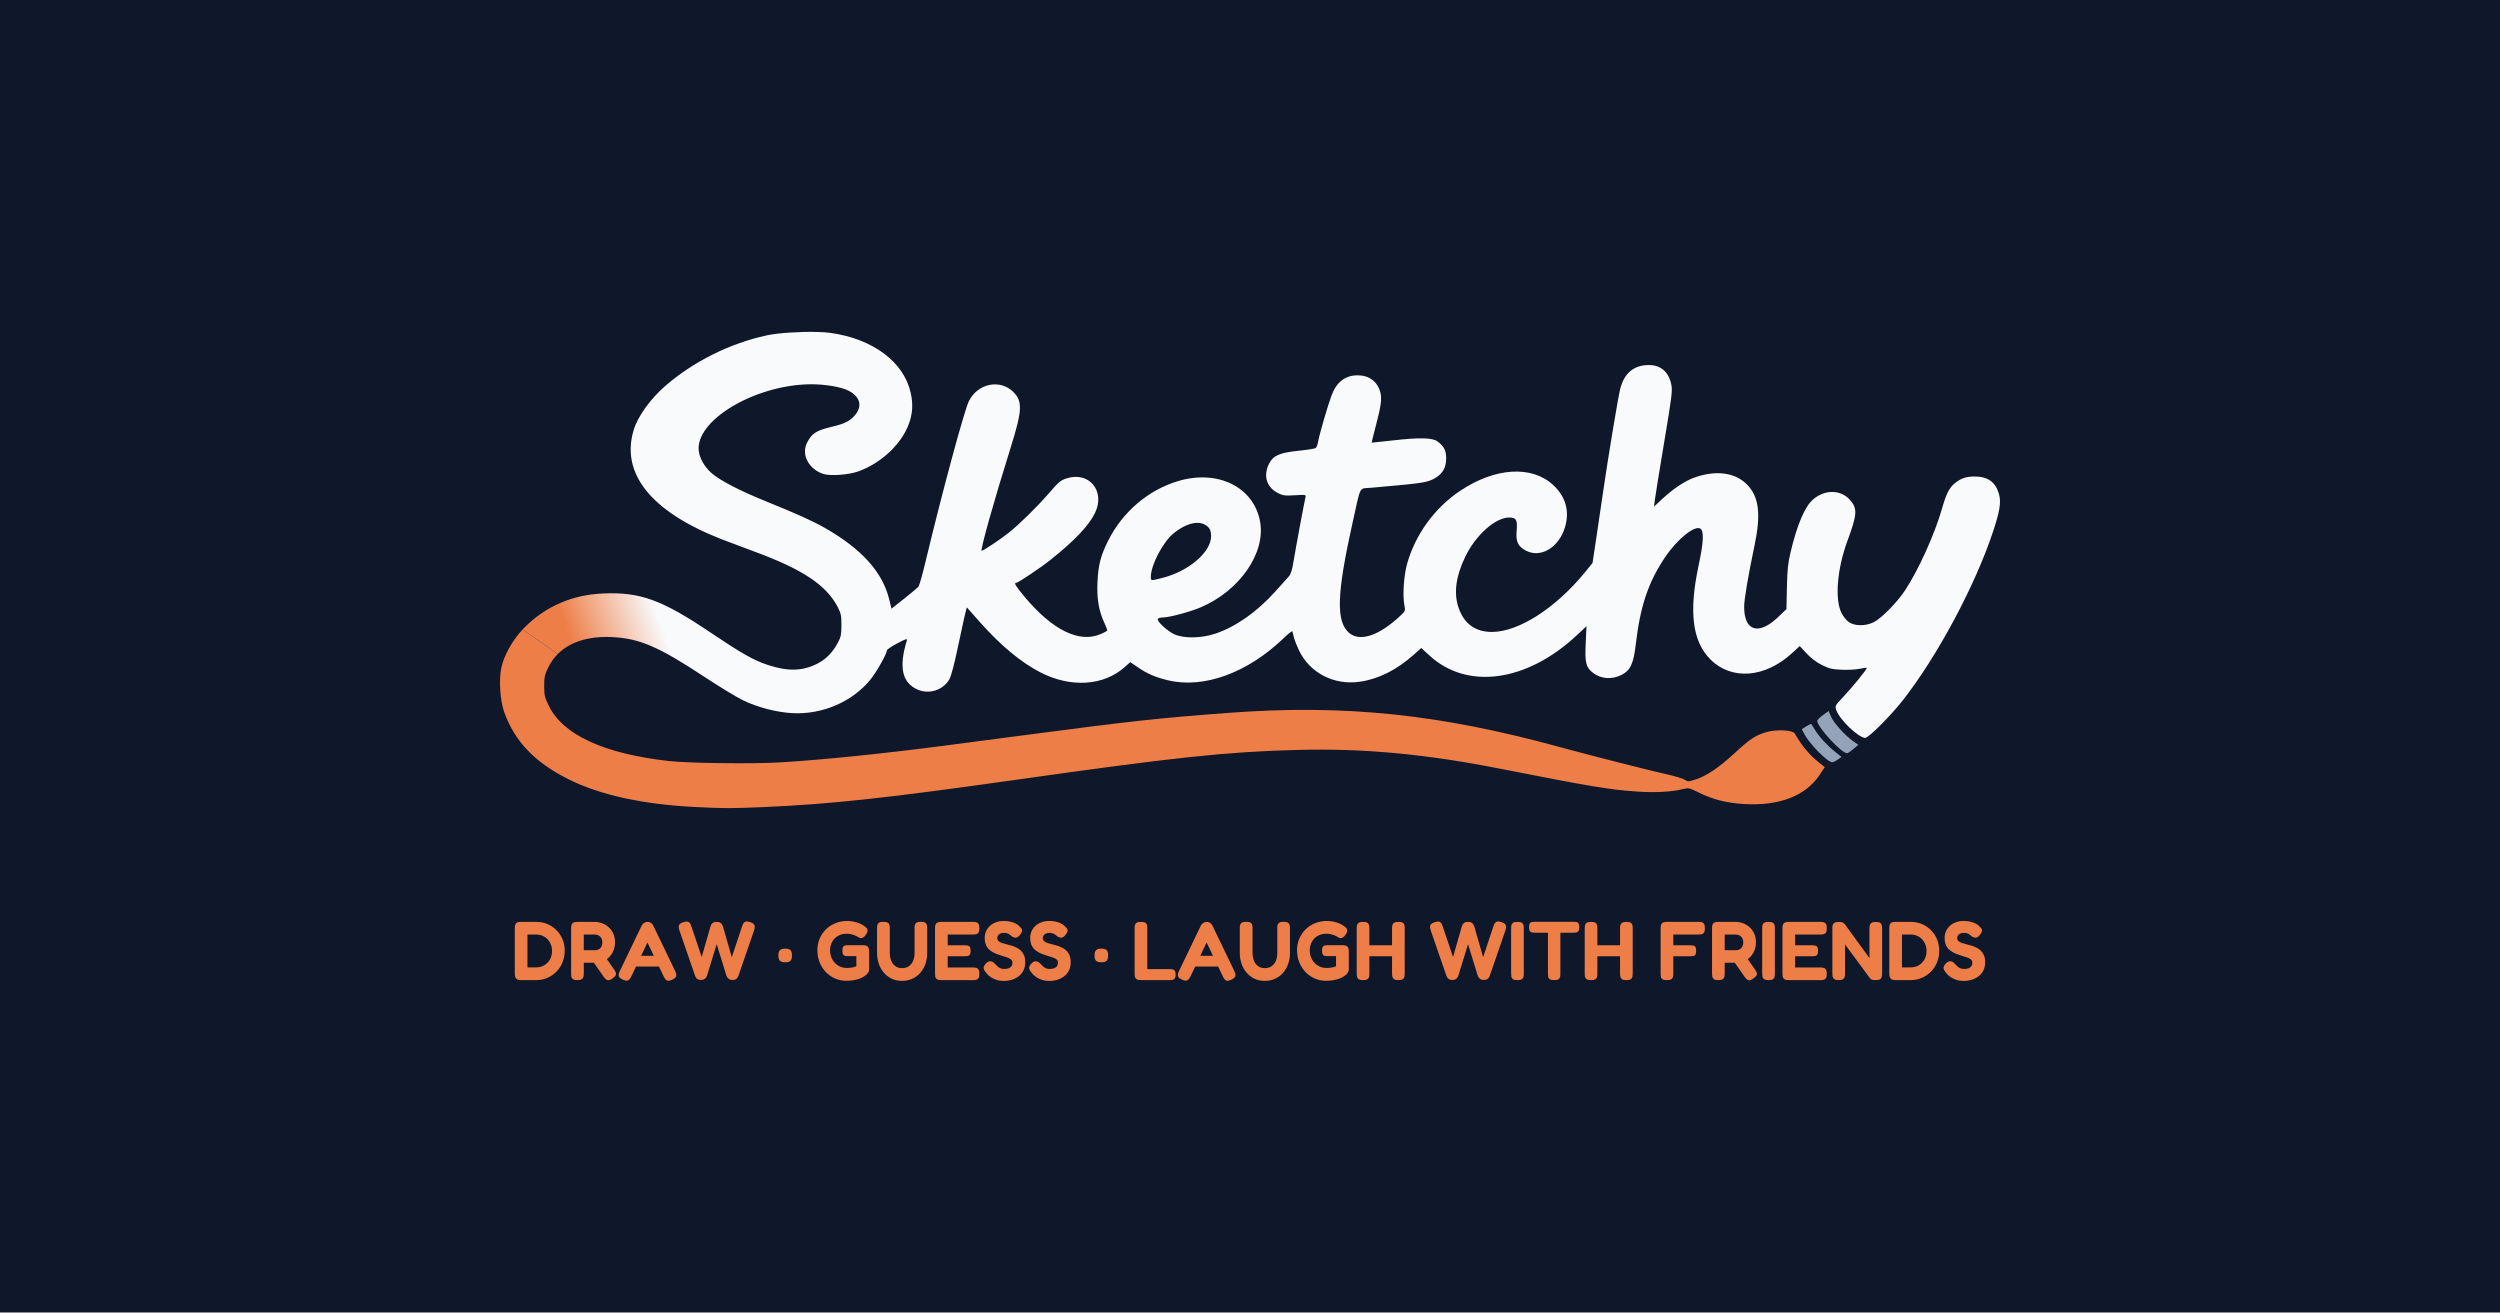
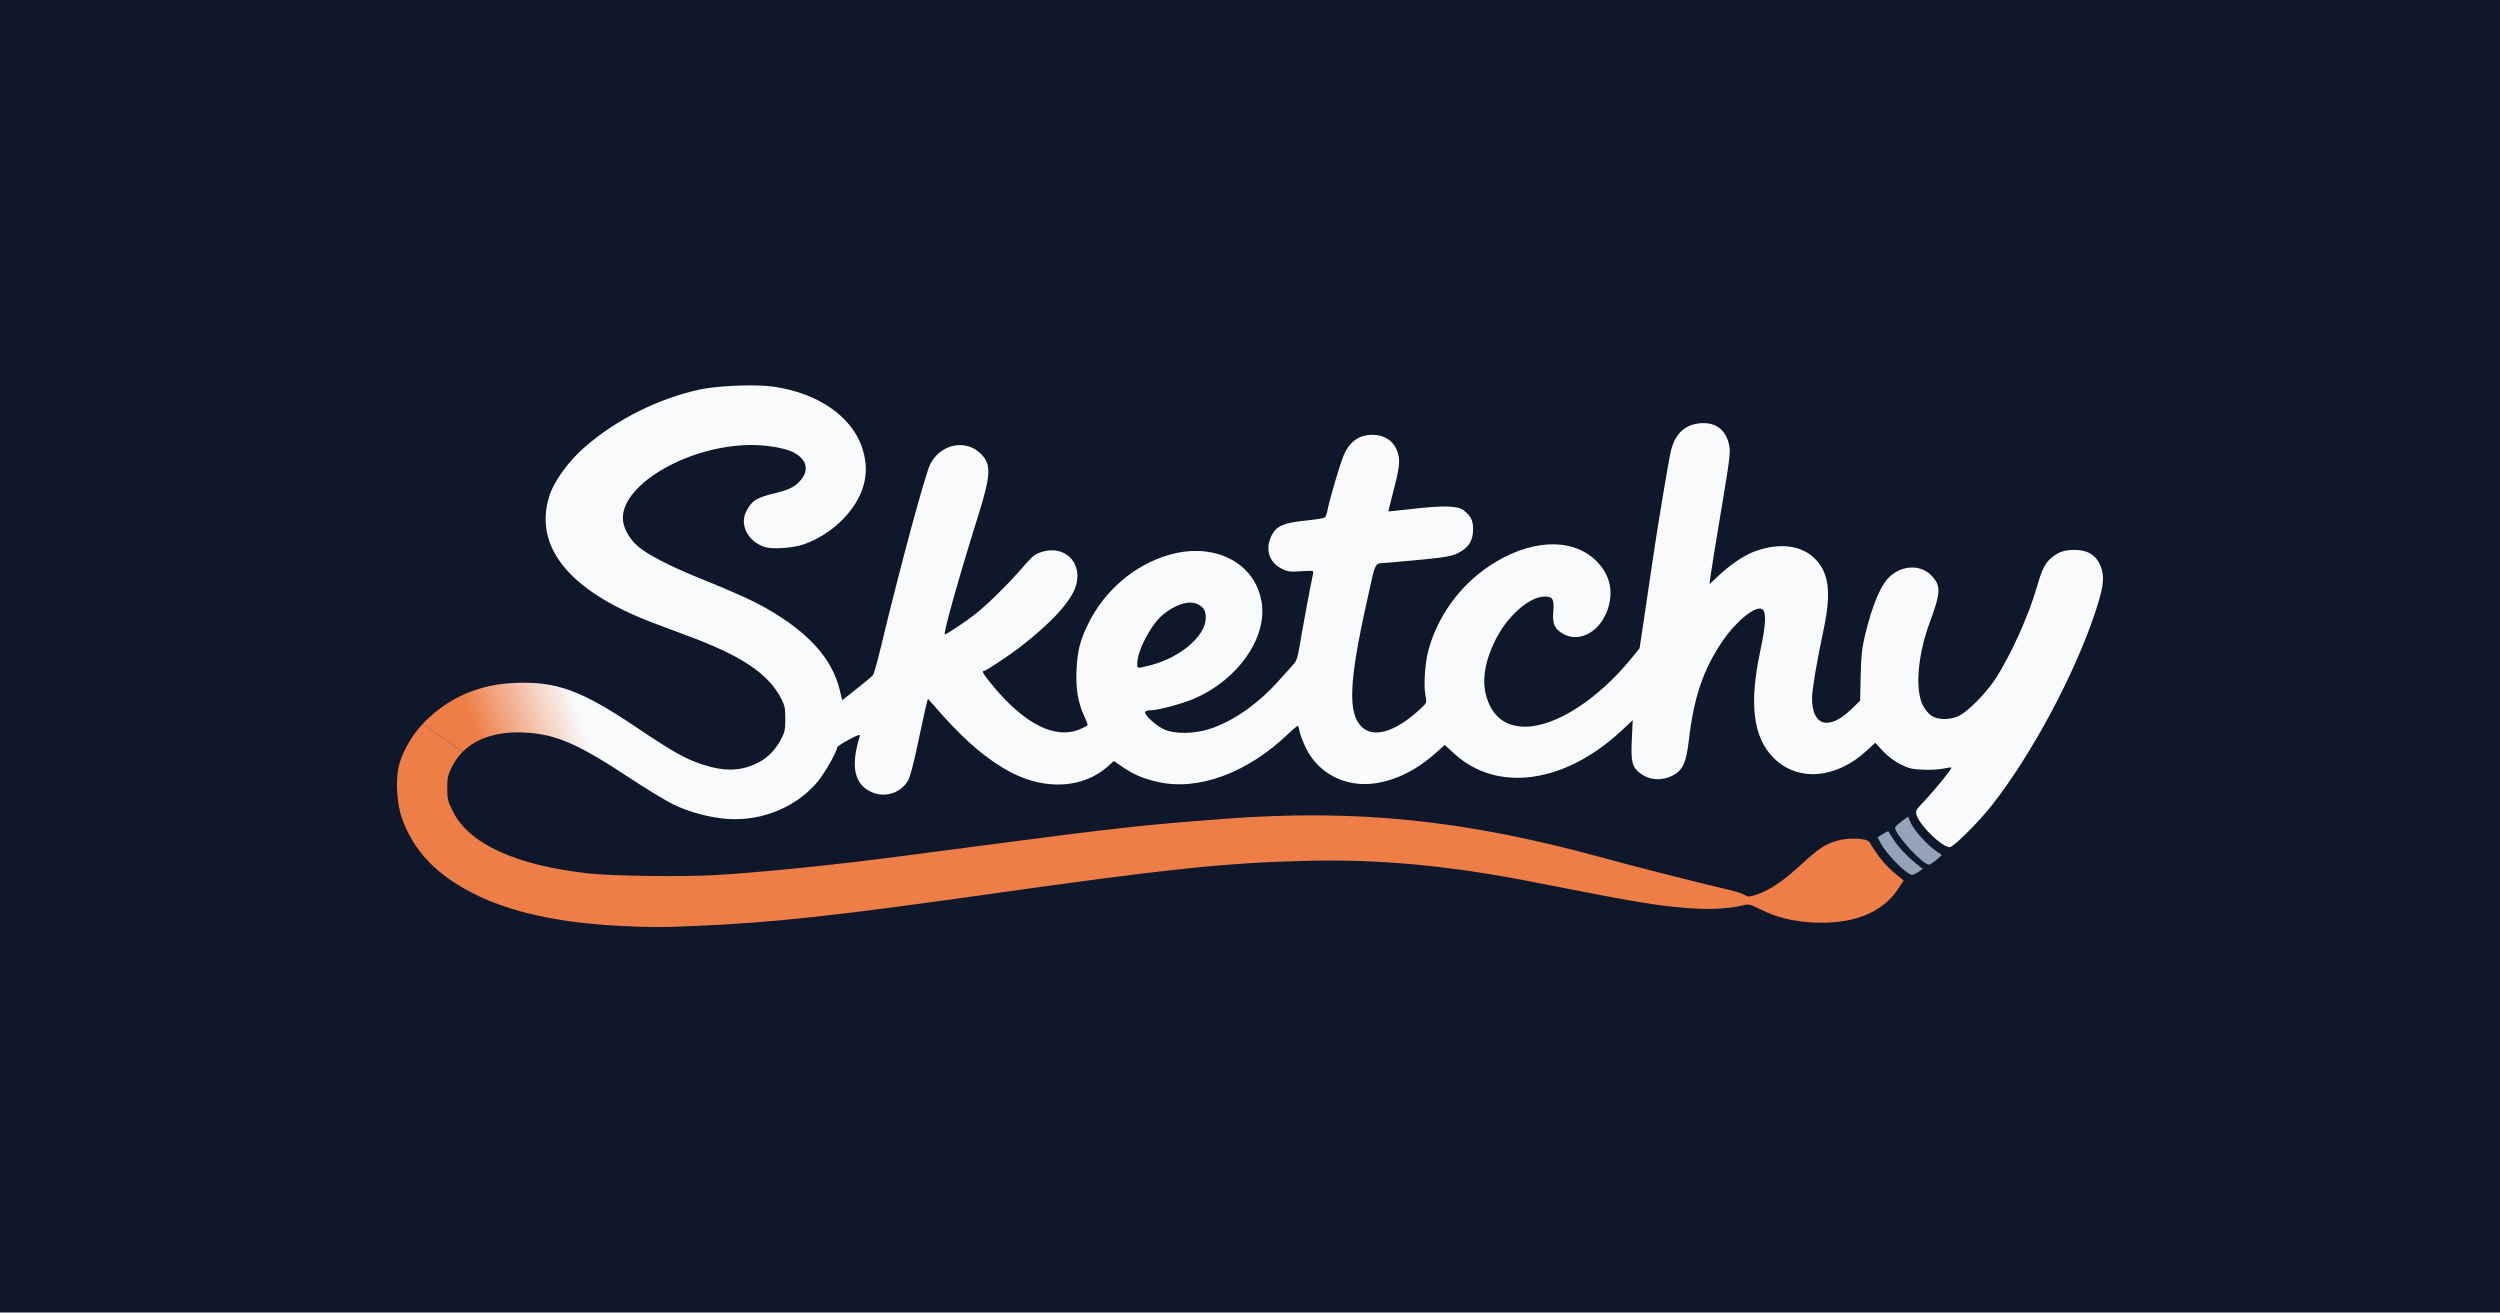
<svg xmlns="http://www.w3.org/2000/svg" width="1200" height="630" viewBox="0 0 1200 630">
  <rect width="1200" height="630" fill="#0f172a" />
-   <g transform="translate(240.0 159.1)">
-     <svg width="720" height="229" viewBox="138.02 177.12 1170.69 371.69">
+   <g transform="translate(190.0 185.0)">
+     <svg width="820" height="260" viewBox="138.02 177.12 1170.69 371.69">
      <defs>
        <linearGradient id="og" gradientUnits="userSpaceOnUse" x1="262.34" y1="400.93" x2="195.87" y2="424.97">
          <stop offset="0" stop-color="#f8fafc" />
          <stop offset="1" stop-color="#ee7e48" />
        </linearGradient>
      </defs>
      <path d="M 155.644 409.38 C 147.579 417.979 141.001 429.861 138.98 439.6 C 137.05 448.92 138.15 465.1 141.32 473.91 C 149.59 496.87 165.14 513.109 191.5 526.289 C 216 538.549 249.35 545.87 290 547.92 C 313.12 549.08 318.35 549.09 344 547.98 C 395.84 545.75 439.59 541.01 542 526.52 C 666.08 508.96 705.57 504.789 761 503.369 C 812.01 502.069 860.04 506.539 918.5 518.039 C 990.22 532.149 1003.23 534.31 1025.74 535.91 C 1039.29 536.87 1052.71 536.14 1061.16 533.99 C 1065.66 532.85 1066.09 532.94 1074.16 536.91 C 1084.79 542.14 1095.449 544.809 1108.869 545.619 C 1136.229 547.269 1156.93 539.34 1167.83 523.02 L 1171.961 516.83 L 1167.23 513.039 C 1159.771 507.059 1154.321 500.51 1148.461 490.5 C 1146.891 487.82 1134.17 487.23 1126.43 489.48 C 1117.88 491.96 1113.539 494.84 1101.359 506.1 C 1089.269 517.28 1079.35 523.93 1070.82 526.57 C 1065.47 528.22 1064.991 528.219 1062.551 526.619 C 1061.121 525.689 1054.9 523.809 1048.73 522.439 C 1036.22 519.679 986.58 507.05 966.5 501.52 C 871.35 475.33 796.999 467.639 705.609 474.529 C 650.439 478.689 632.41 480.68 542.5 492.49 C 523.25 495.02 497.38 498.409 485 500.039 C 438.07 506.189 390.8 511.02 357.24 513.08 C 335.52 514.42 285.36 513.8 269.5 512.01 C 219.26 506.33 187.379 491.7 176.279 469.25 C 172.879 462.38 172.53 460.891 172.51 453.561 C 172.5 446.431 172.89 444.669 175.75 438.859 C 177.665 434.967 180.125 431.527 183.087 428.561" fill="#ee7e48" />
      <path d="M 385.072 177.168 C 372.159 176.865 355.123 177.917 346.131 179.859 C 317.411 186.079 289.05 200.22 267 219.32 C 255.54 229.25 245.58 243.08 242.41 253.48 C 232.02 287.56 255.72 317.239 310.5 338.779 C 314.9 340.509 326.6 344.911 336.5 348.561 C 374.45 362.551 392.801 374.8 401.721 392.1 C 404.121 396.77 404.5 398.65 404.49 406 C 404.47 413.25 404.08 415.24 401.82 419.5 C 397.84 427.02 392.8 432.301 386.33 435.721 C 374.5 441.971 362.79 442.341 346.75 436.971 C 335.72 433.271 326.67 428.14 302.09 411.6 C 264.33 386.21 247.579 380.11 218.779 381.27 C 194.339 382.26 173.57 391.261 156.85 408.131 C 156.444 408.539 156.043 408.956 155.645 409.381 L 183.088 428.561 C 192.485 419.149 206.927 414.502 225 415.301 C 246.6 416.251 261.64 422.66 297 446 C 308.83 453.81 322.58 462.179 327.57 464.609 C 338.9 470.119 353.63 473.98 366 474.67 C 389.3 475.98 412.68 466.03 426.92 448.75 C 431.65 443.02 439.97 428.331 440.02 425.631 C 440.03 425.011 443.67 422.571 448.1 420.211 C 454.4 416.851 456.039 416.311 455.609 417.711 C 449.209 438.541 451.7 450.659 463.5 456.109 C 472.74 460.379 483.92 456.83 488.84 448.08 C 490.03 445.95 492.66 436.14 494.9 425.41 C 499.54 403.25 502.151 391.789 502.461 392.199 C 502.581 392.369 506.86 397.23 511.98 403 C 528.77 421.96 544.869 435.33 560.369 443.16 C 583.719 454.97 608.99 453.32 625.34 438.93 L 629.939 434.881 L 635.961 438.971 C 643.571 444.141 649.41 446.64 659.5 449.07 C 687.31 455.74 721.561 443.22 749.721 416.09 C 753.141 412.79 756.13 410.411 756.35 410.801 C 756.58 411.181 757.09 413.08 757.48 415 C 757.87 416.92 759.711 421.699 761.561 425.609 C 769.941 443.259 788.78 453.039 808.92 450.189 C 823.63 448.109 837.85 440.99 851.25 428.99 L 857.01 423.83 L 863.529 429.801 C 892.939 456.761 939.351 450.37 978.301 414 L 985.99 406.811 L 985.369 420.15 C 984.639 435.47 985.53 439.021 991.17 443.311 C 997.43 448.091 1006 448.65 1013.5 444.76 C 1020.35 441.21 1022.7 436.031 1024.51 420.551 C 1027.96 391.051 1034.23 372.49 1047.311 353 C 1056.69 339.03 1070.41 327.89 1074.84 330.66 C 1077.8 332.52 1077.391 341.13 1073.471 359.52 C 1065.741 395.75 1068.639 418.69 1082.699 432.75 C 1099.159 449.21 1125.31 447.22 1146.33 427.92 L 1152.41 422.33 L 1157.65 427.99 C 1160.97 431.57 1165.319 434.88 1169.529 437.02 C 1175.219 439.9 1177.449 440.451 1184.939 440.811 C 1189.759 441.041 1196.08 440.72 1199 440.09 C 1201.91 439.47 1204.469 439.139 1204.689 439.359 C 1205.28 439.949 1193.98 453.92 1186.43 461.93 C 1179.93 468.81 1179.84 468.99 1180.939 472.32 C 1183.36 479.64 1198.309 493.98 1203.539 493.99 C 1206.089 494 1223.37 476.76 1232.6 465 C 1259.86 430.27 1289.42 375.009 1303.41 332.609 C 1308.47 317.279 1309.6 310.439 1308.09 304.439 C 1305.62 294.619 1299.51 290 1289.01 290 C 1282.15 290 1277.991 291.441 1273.211 295.471 C 1268.961 299.061 1266.759 303.47 1263.439 315.08 C 1257.749 335.01 1245.02 363.14 1234.51 379 C 1228.2 388.53 1215.85 401 1209.93 403.82 C 1203.66 406.82 1195.48 406.78 1190.9 403.75 C 1188.99 402.48 1186.4 399.31 1185 396.5 C 1179.63 385.77 1181.601 361.991 1189.641 340.221 C 1197.341 319.411 1197.601 314.879 1191.48 308.109 C 1184.321 300.179 1171.989 300.039 1162.949 307.779 C 1156.439 313.349 1150.449 327.309 1145.289 348.949 C 1143.249 357.499 1142.7 362.72 1142.4 376.5 L 1142.029 393.5 L 1135.641 399.619 C 1120.381 414.249 1108.939 410.76 1109.029 391.5 C 1109.059 385.81 1112.33 366.51 1117 344.5 C 1122.36 319.27 1120.689 305.689 1111.039 296.039 C 1101.629 286.629 1086.28 284.809 1069.439 291.109 C 1062.399 293.739 1053.25 299.899 1045.16 307.449 L 1038.689 313.5 L 1039.369 308 C 1039.739 304.98 1043.03 284.73 1046.66 263 C 1052.68 227.06 1053.17 223.021 1052.16 218.131 C 1050.15 208.371 1043.94 203 1034.68 203 C 1022.86 203 1015.269 209.42 1012.199 222 C 1010.569 228.67 1002.47 277.48 999.09 301 C 997.47 312.27 994.91 329.6 993.41 339.5 L 990.689 357.5 L 984.891 364.619 C 962.111 392.569 933.12 411.231 912.35 411.311 C 899.23 411.361 890.35 404.91 886.08 392.24 C 882.24 380.85 884.039 367.67 891.539 352.26 C 899.649 335.59 914.97 322 925.66 322 C 931.23 322 932.199 323.801 931.449 332.711 C 930.749 340.901 932.64 344.761 938.92 347.961 C 950.39 353.811 964.4 345.37 969.15 329.74 C 972.99 317.08 969.849 305.78 959.939 296.6 C 943.269 281.17 914.629 282.949 887.449 301.119 C 867.509 314.459 852.5 335.06 846.01 358 C 843.5 366.87 842.39 382.389 843.74 389.689 C 844.7 394.839 844.68 394.911 841.1 398.301 C 824.32 414.241 809.06 419.379 800.6 411.949 C 790.34 402.939 791.06 381.549 803.51 325.619 C 810.06 296.179 808.26 299.621 817.57 298.811 C 855.81 295.461 860.501 294.83 865.801 292.32 C 873.141 288.84 876.471 283.72 876.471 275.9 C 876.471 269.64 874.829 266.46 869.619 262.57 C 865.769 259.69 855.54 259.47 835 261.82 C 825.92 262.86 818.42 263.65 818.32 263.59 C 818.22 263.52 819.629 257.82 821.449 250.9 C 825.679 234.88 826.431 229.31 825.051 224.18 C 822.801 215.84 816.239 210.98 807.279 211.02 C 797.629 211.07 790.92 216.26 787 226.73 C 784.11 234.45 777.421 257.459 776.551 262.689 C 776.161 264.999 775.32 267.28 774.67 267.77 C 774.03 268.26 768.1 269.211 761.5 269.881 C 746.47 271.411 741.51 273.56 738.25 279.99 C 733.54 289.27 736.2 298.26 745.01 302.83 C 749.02 304.91 750.44 305.111 758.34 304.641 C 767.06 304.131 767.181 304.151 766.641 306.311 C 765.641 310.351 758.99 346.109 757.42 355.859 C 756.29 362.939 755.281 366.16 753.641 368 C 752.401 369.38 747.589 374.73 742.949 379.91 C 728.859 395.6 712.37 407.2 696.5 412.58 C 685.54 416.29 671.95 416.54 664.4 413.16 C 658.79 410.65 650.379 402.82 651.439 401.09 C 651.809 400.49 653.61 400 655.43 400 C 660.32 400 676.55 395.66 684.82 392.15 C 715.11 379.25 735.501 350.051 731.301 325.561 C 726.661 298.461 698.6 284.35 667.5 293.49 C 644.01 300.39 623.659 317.77 612.449 340.5 C 606.699 352.15 604.96 359.02 604.32 372.5 C 603.73 385.02 605.321 394.649 609.461 403.699 C 610.861 406.749 612 409.58 612 410 C 612 410.41 609.65 411.77 606.77 413 C 590.07 420.19 569.06 409.84 547.33 383.73 C 540.32 375.3 538.931 373 540.891 373 C 542.331 373 559.91 361.23 567.5 355.18 C 586.39 340.13 597.49 328.46 602.33 318.58 C 610.67 301.54 597.989 285.85 580.369 291.41 C 575.619 292.91 574.1 294.171 566.65 302.801 C 557.42 313.491 543.51 327.179 535 333.939 C 528.75 338.909 515.139 348 513.949 348 C 512.589 348 523.721 308.34 536.551 267.5 C 545.711 238.31 546.03 231.219 538.51 223.869 C 528.2 213.789 511.009 217.35 504.039 231 C 500.489 237.94 483.14 302.14 470 357 C 467.69 366.62 465.28 375.14 464.65 375.93 C 464.02 376.72 459.009 380.91 453.529 385.26 L 443.561 393.15 L 441.77 385.83 C 436.57 364.59 420.32 346.55 391.66 330.18 C 381.95 324.64 369.86 319.18 345.5 309.33 C 325.25 301.15 309.71 293.09 303.23 287.42 C 297.03 282 293 274.361 293.01 268.051 C 293.06 244.211 339.259 218.02 381.289 218 C 392.049 218 404.429 220.15 409.949 222.98 C 418.719 227.48 420.94 234.46 415.75 241.26 C 411.87 246.35 407.539 248.67 397.439 251.07 C 384.759 254.08 381.389 256.229 377.619 263.699 C 372.969 272.899 378.99 284.34 390.41 288.01 C 395.81 289.74 409.95 288.721 417.49 286.061 C 435.24 279.781 451.12 265 457.01 249.25 C 460.05 241.11 460.54 233.53 458.58 224.74 C 453.22 200.63 429.26 182.659 396.16 177.939 C 393.223 177.519 389.377 177.269 385.072 177.168 z M 682.863 326.168 C 684.676 326.237 686.338 326.643 687.801 327.4 C 691.671 329.4 693 331.759 693 336.619 C 693 348.949 675.66 363.84 655.23 369.07 C 645.69 371.51 646 371.539 646 368.109 C 646 359.059 655.551 340.909 663.801 334.279 C 670.633 328.789 677.426 325.961 682.863 326.168 z" fill="url(#og)" />
      <path d="m 1194.32,502.65 3.83,-3.27 -4.01,-2.78 c -6.19,-4.29 -15.01,-14.05 -17.23,-19.07 l -2,-4.52 -4.42,3.24 c -2.43,1.79 -4.43,3.74 -4.45,4.34 -0.17,4.68 19.01,25.52 23.34,25.37 0.62,-0.02 2.84,-1.51 4.94,-3.31 z" fill="#94a3b8" />
      <path d="m 1182.1,510.93 2.9,-2.07 -4.75,-3.81 c -6.54,-5.25 -12.5,-11.7 -15.77,-17.05 -1.51,-2.48 -2.89,-4.66 -3.06,-4.86 -0.17,-0.2 -1.91,0.62 -3.85,1.82 l -3.54,2.18 1.96,3.85 c 3.86,7.56 18.13,22.01 21.75,22.01 0.8,0 2.76,-0.93 4.36,-2.07 z" fill="#94a3b8" />
    </svg>
  </g>
-   <g transform="translate(245.5 470.1)">
-     <path d="M11.76 0.36L4.64 0.36Q3.24 0.36 2.62 -0.08Q2 -0.52 1.8 -1.22Q1.6 -1.92 1.6 -2.72L1.6 -2.72L1.6 -24.6Q1.6 -25.36 1.76 -26.06Q1.92 -26.76 2.56 -27.2Q3.2 -27.64 4.68 -27.6L4.68 -27.6L11.88 -27.6Q14.76 -27.6 17.24 -26.56Q19.72 -25.52 21.6 -23.64Q23.48 -21.76 24.52 -19.24Q25.56 -16.72 25.56 -13.76L25.56 -13.76Q25.56 -10.76 24.52 -8.18Q23.48 -5.6 21.6 -3.7Q19.72 -1.8 17.22 -0.72Q14.72 0.36 11.76 0.36L11.76 0.36M7.68 -21.52L7.68 -5.76L11.88 -5.76Q14.04 -5.76 15.76 -6.78Q17.48 -7.8 18.48 -9.56Q19.48 -11.32 19.48 -13.6L19.48 -13.6Q19.48 -15.88 18.48 -17.68Q17.48 -19.48 15.76 -20.5Q14.04 -21.52 11.84 -21.52L11.84 -21.52L7.68 -21.52M31.64 0.36L31.64 0.36Q30.2 0.36 29.56 -0.08Q28.92 -0.52 28.78 -1.24Q28.64 -1.96 28.64 -2.72L28.64 -2.72L28.64 -24.6Q28.64 -25.36 28.78 -26.04Q28.92 -26.72 29.56 -27.16Q30.2 -27.6 31.68 -27.6L31.68 -27.6L40 -27.6Q41.64 -27.6 43.36 -27Q45.08 -26.4 46.52 -25.16Q47.96 -23.92 48.84 -22.08Q49.72 -20.24 49.72 -17.72L49.72 -17.72Q49.72 -16.04 49.22 -14.48Q48.72 -12.92 47.72 -11.6L47.72 -11.6Q46.92 -10.52 45.8 -9.72L45.8 -9.72L49.28 -4.72Q49.96 -3.76 50.14 -3.08Q50.32 -2.4 49.94 -1.8Q49.56 -1.2 48.52 -0.44L48.52 -0.44Q47.04 0.64 46.16 0.4Q45.28 0.16 44.32 -1.16L44.32 -1.16L39.56 -8L34.72 -8L34.72 -2.68Q34.72 -1.92 34.56 -1.22Q34.4 -0.52 33.76 -0.08Q33.12 0.36 31.64 0.36M34.72 -21.52L34.72 -14L40.28 -14Q40.84 -14 41.44 -14.22Q42.04 -14.44 42.52 -14.88Q43 -15.32 43.32 -16.04Q43.64 -16.76 43.64 -17.76L43.64 -17.76Q43.64 -18.92 43.18 -19.76Q42.72 -20.6 41.88 -21.06Q41.04 -21.52 39.92 -21.52L39.92 -21.52L34.72 -21.52M68.08 -25.8L78.64 -3.88Q79.12 -2.88 79.16 -2.18Q79.2 -1.48 78.74 -0.94Q78.28 -0.4 77.24 0.12L77.24 0.12Q75.64 0.88 74.76 0.58Q73.88 0.28 73.12 -1.32L73.12 -1.32L70.8 -6.16L59.8 -6.16L57.48 -1.32Q56.68 0.24 55.82 0.54Q54.96 0.84 53.36 0.08L53.36 0.08Q52.32 -0.4 51.86 -0.94Q51.4 -1.48 51.44 -2.22Q51.48 -2.96 52 -3.96L52 -3.96L62.52 -25.84Q62.92 -26.64 63.7 -27.12Q64.48 -27.6 65.32 -27.6L65.32 -27.6Q65.92 -27.6 66.44 -27.38Q66.96 -27.16 67.38 -26.76Q67.8 -26.36 68.08 -25.8L68.08 -25.8M62.24 -11.32L68.32 -11.32L65.28 -17.72L62.24 -11.32M90.96 0.28L90.96 0.28Q89.92 0.28 89.32 -0.12Q88.72 -0.52 88.46 -1.04Q88.2 -1.56 88.12 -1.76L88.12 -1.76L80.6 -23.56Q80.08 -25.24 80.44 -26.06Q80.8 -26.88 82.52 -27.44L82.52 -27.44Q83.64 -27.8 84.34 -27.76Q85.04 -27.72 85.5 -27.2Q85.96 -26.68 86.32 -25.56L86.32 -25.56L91.32 -10.72L95.52 -25.36Q95.64 -25.76 95.9 -26.28Q96.16 -26.8 96.76 -27.2Q97.36 -27.6 98.44 -27.6L98.44 -27.6Q99.68 -27.6 100.3 -27.16Q100.92 -26.72 101.16 -26.2Q101.4 -25.68 101.52 -25.4L101.52 -25.4L105.76 -10.64L110.72 -25.52Q111.08 -26.64 111.54 -27.18Q112 -27.72 112.74 -27.8Q113.48 -27.88 114.6 -27.48L114.6 -27.48Q115.8 -27.04 116.28 -26.56Q116.76 -26.08 116.78 -25.38Q116.8 -24.68 116.48 -23.56L116.48 -23.56L108.96 -1.76Q108.88 -1.52 108.62 -1.02Q108.36 -0.52 107.78 -0.12Q107.2 0.28 106.08 0.28L106.08 0.28Q105 0.28 104.36 -0.2Q103.72 -0.68 103.46 -1.22Q103.2 -1.76 103.12 -1.96L103.12 -1.96L98.52 -16.88L93.92 -1.96Q93.88 -1.76 93.6 -1.2Q93.32 -0.64 92.7 -0.18Q92.08 0.28 90.96 0.28M131.4 -8.2L131.4 -8.2Q129.56 -8.2 128.84 -8.94Q128.12 -9.68 128.12 -11.44L128.12 -11.44Q128.12 -13.2 128.82 -13.98Q129.52 -14.76 131.4 -14.76L131.4 -14.76Q133.24 -14.76 133.94 -14.02Q134.64 -13.28 134.64 -11.48L134.64 -11.48Q134.64 -9.72 133.96 -8.96Q133.28 -8.2 131.4 -8.2M160.76 0.68L160.76 0.68Q157.8 0.68 155.28 -0.44Q152.76 -1.56 150.86 -3.56Q148.96 -5.56 147.9 -8.24Q146.84 -10.92 146.84 -14.04L146.84 -14.04Q146.84 -17 147.92 -19.54Q149 -22.08 150.92 -23.98Q152.84 -25.88 155.44 -26.94Q158.04 -28 161.08 -28.04L161.08 -28.04Q162.32 -28.04 163.74 -27.8Q165.16 -27.56 166.52 -27.08Q167.88 -26.6 168.88 -25.92L168.88 -25.92Q169.68 -25.4 170.3 -24.82Q170.92 -24.24 170.92 -23.44L170.92 -23.44Q170.96 -23.04 170.76 -22.54Q170.56 -22.04 170.2 -21.52L170.2 -21.52Q169.56 -20.6 168.94 -20.2Q168.32 -19.8 167.72 -19.8L167.72 -19.8Q167.4 -19.8 166.96 -20Q166.52 -20.2 165.76 -20.68L165.76 -20.68Q165.4 -20.92 164.64 -21.2Q163.88 -21.48 162.9 -21.7Q161.92 -21.92 160.88 -21.92L160.88 -21.92Q158.6 -21.92 156.8 -20.9Q155 -19.88 153.98 -18.08Q152.96 -16.28 152.92 -13.92L152.92 -13.92Q152.96 -11.52 154 -9.62Q155.04 -7.72 156.86 -6.6Q158.68 -5.48 160.92 -5.48L160.92 -5.48Q161.72 -5.48 162.54 -5.56Q163.36 -5.64 164.14 -5.82Q164.92 -6 165.56 -6.28L165.56 -6.28L165.56 -11.16L161.28 -11.16Q160.6 -11.16 160.06 -11.28Q159.52 -11.4 159.18 -11.96Q158.84 -12.52 158.84 -13.8L158.84 -13.8Q158.84 -15.08 159.2 -15.62Q159.56 -16.16 160.14 -16.28Q160.72 -16.4 161.36 -16.4L161.36 -16.4L168.92 -16.4Q170.24 -16.36 170.8 -15.92Q171.36 -15.48 171.52 -14.82Q171.68 -14.16 171.68 -13.4L171.68 -13.4L171.68 -4.68Q171.68 -3.72 170.8 -2.7Q169.92 -1.68 168.4 -0.92L168.4 -0.92Q167.44 -0.4 166.22 -0.06Q165 0.28 163.64 0.48Q162.28 0.68 160.76 0.68M187.44 0.72L187.44 0.72Q184.52 0.72 182.3 -0.42Q180.08 -1.56 178.54 -3.46Q177 -5.36 176.24 -7.74Q175.48 -10.12 175.48 -12.6L175.48 -12.6L175.48 -24.56Q175.48 -25.36 175.62 -26.06Q175.76 -26.76 176.4 -27.2Q177.04 -27.64 178.52 -27.64L178.52 -27.64Q180.04 -27.64 180.68 -27.2Q181.32 -26.76 181.46 -26.06Q181.6 -25.36 181.6 -24.52L181.6 -24.52L181.6 -12.6Q181.6 -10.84 182.18 -9.2Q182.76 -7.56 184.08 -6.48Q185.4 -5.4 187.56 -5.4L187.56 -5.4Q189.4 -5.4 190.72 -6.3Q192.04 -7.2 192.76 -8.82Q193.48 -10.44 193.48 -12.64L193.48 -12.64L193.48 -24.8Q193.48 -25.52 193.64 -26.16Q193.8 -26.8 194.44 -27.22Q195.08 -27.64 196.56 -27.64L196.56 -27.64Q198.04 -27.64 198.66 -27.18Q199.28 -26.72 199.42 -26.04Q199.56 -25.36 199.56 -24.52L199.56 -24.52L199.56 -12.52Q199.56 -10 198.78 -7.64Q198 -5.28 196.46 -3.4Q194.92 -1.52 192.66 -0.4Q190.4 0.72 187.44 0.72M221.52 0.36L206.32 0.36Q204.88 0.36 204.24 -0.06Q203.6 -0.48 203.46 -1.2Q203.32 -1.92 203.32 -2.68L203.32 -2.68L203.32 -24.56Q203.32 -26.32 204 -26.96Q204.68 -27.6 206.44 -27.6L206.44 -27.6L221.56 -27.6Q222.36 -27.6 223.04 -27.46Q223.72 -27.32 224.16 -26.68Q224.6 -26.04 224.6 -24.52L224.6 -24.52Q224.6 -23.08 224.16 -22.44Q223.72 -21.8 223.02 -21.66Q222.32 -21.52 221.52 -21.52L221.52 -21.52L209.4 -21.52L209.4 -16.36L217.64 -16.36Q218.44 -16.36 219.06 -16.24Q219.68 -16.12 220.04 -15.56Q220.4 -15 220.4 -13.68L220.4 -13.68Q220.4 -12.44 220.04 -11.88Q219.68 -11.32 219.04 -11.2Q218.4 -11.08 217.56 -11.08L217.56 -11.08L209.4 -11.08L209.4 -5.72L221.56 -5.72Q222.36 -5.72 223.04 -5.56Q223.72 -5.4 224.16 -4.78Q224.6 -4.16 224.6 -2.64L224.6 -2.64Q224.6 -1.2 224.16 -0.56Q223.72 0.08 223.02 0.22Q222.32 0.36 221.52 0.36L221.52 0.36M236.52 0.76L236.52 0.76Q234.4 0.76 232.82 0.24Q231.24 -0.28 230.14 -1.02Q229.04 -1.76 228.4 -2.48Q227.76 -3.2 227.52 -3.56L227.52 -3.56Q226.84 -4.44 226.68 -5.1Q226.52 -5.76 226.86 -6.44Q227.2 -7.12 228.04 -7.92L228.04 -7.92Q228.88 -8.64 229.62 -8.7Q230.36 -8.76 231.08 -8.32Q231.8 -7.88 232.48 -7.08L232.48 -7.08Q233.44 -5.92 234.38 -5.46Q235.32 -5 236.36 -5L236.36 -5Q237.68 -5 238.6 -5.32Q239.52 -5.64 240 -6.34Q240.48 -7.04 240.48 -8.12L240.48 -8.12Q240.48 -9 239.82 -9.54Q239.16 -10.08 238.06 -10.48Q236.96 -10.88 235.62 -11.26Q234.28 -11.64 232.96 -12.16L232.96 -12.16Q232.04 -12.48 231.2 -12.96Q230.36 -13.44 229.6 -14.04Q228.84 -14.64 228.3 -15.48Q227.76 -16.32 227.46 -17.4Q227.16 -18.48 227.16 -19.88L227.16 -19.88Q227.16 -22.24 228.32 -24.08Q229.48 -25.92 231.54 -26.98Q233.6 -28.04 236.28 -28.04L236.28 -28.04Q238.08 -28.04 239.42 -27.72Q240.76 -27.4 241.68 -26.96Q242.6 -26.52 243.14 -26.1Q243.68 -25.68 243.88 -25.44L243.88 -25.44Q245 -24.4 245.12 -23.66Q245.24 -22.92 244.28 -21.6L244.28 -21.6Q243.28 -20.2 242.3 -20.04Q241.32 -19.88 240.08 -20.72L240.08 -20.72Q239.6 -21.16 239.12 -21.52Q238.64 -21.88 237.98 -22.1Q237.32 -22.32 236.24 -22.32L236.24 -22.32Q235.6 -22.32 235.04 -22.14Q234.48 -21.96 234.08 -21.64Q233.68 -21.32 233.44 -20.86Q233.2 -20.4 233.2 -19.84L233.2 -19.84Q233.2 -18.92 233.82 -18.36Q234.44 -17.8 235.46 -17.46Q236.48 -17.12 237.74 -16.82Q239 -16.52 240.32 -16.12L240.32 -16.12Q241.52 -15.72 242.64 -15.14Q243.76 -14.56 244.64 -13.68Q245.52 -12.8 246.06 -11.48Q246.6 -10.16 246.6 -8.24L246.6 -8.24Q246.6 -5.84 245.68 -4.12Q244.76 -2.4 243.24 -1.32Q241.72 -0.24 239.96 0.26Q238.2 0.76 236.52 0.76M258.36 0.76L258.36 0.76Q256.24 0.76 254.66 0.24Q253.08 -0.28 251.98 -1.02Q250.88 -1.76 250.24 -2.48Q249.6 -3.2 249.36 -3.56L249.36 -3.56Q248.68 -4.44 248.52 -5.1Q248.36 -5.76 248.7 -6.44Q249.04 -7.12 249.88 -7.92L249.88 -7.92Q250.72 -8.64 251.46 -8.7Q252.2 -8.76 252.92 -8.32Q253.64 -7.88 254.32 -7.08L254.32 -7.08Q255.28 -5.92 256.22 -5.46Q257.16 -5 258.2 -5L258.2 -5Q259.52 -5 260.44 -5.32Q261.36 -5.64 261.84 -6.34Q262.32 -7.04 262.32 -8.12L262.32 -8.12Q262.32 -9 261.66 -9.54Q261 -10.08 259.9 -10.48Q258.8 -10.88 257.46 -11.26Q256.12 -11.64 254.8 -12.16L254.8 -12.16Q253.88 -12.48 253.04 -12.96Q252.2 -13.44 251.44 -14.04Q250.68 -14.64 250.14 -15.48Q249.6 -16.32 249.3 -17.4Q249 -18.48 249 -19.88L249 -19.88Q249 -22.24 250.16 -24.08Q251.32 -25.92 253.38 -26.98Q255.44 -28.04 258.12 -28.04L258.12 -28.04Q259.92 -28.04 261.26 -27.72Q262.6 -27.4 263.52 -26.96Q264.44 -26.52 264.98 -26.1Q265.52 -25.68 265.72 -25.44L265.72 -25.44Q266.84 -24.4 266.96 -23.66Q267.08 -22.92 266.12 -21.6L266.12 -21.6Q265.12 -20.2 264.14 -20.04Q263.16 -19.88 261.92 -20.72L261.92 -20.72Q261.44 -21.16 260.96 -21.52Q260.48 -21.88 259.82 -22.1Q259.16 -22.32 258.08 -22.32L258.08 -22.32Q257.44 -22.32 256.88 -22.14Q256.32 -21.96 255.92 -21.64Q255.52 -21.32 255.28 -20.86Q255.04 -20.4 255.04 -19.84L255.04 -19.84Q255.04 -18.92 255.66 -18.36Q256.28 -17.8 257.3 -17.46Q258.32 -17.12 259.58 -16.82Q260.84 -16.52 262.16 -16.12L262.16 -16.12Q263.36 -15.72 264.48 -15.14Q265.6 -14.56 266.48 -13.68Q267.36 -12.8 267.9 -11.48Q268.44 -10.16 268.44 -8.24L268.44 -8.24Q268.44 -5.84 267.52 -4.12Q266.6 -2.4 265.08 -1.32Q263.56 -0.24 261.8 0.26Q260.04 0.76 258.36 0.76M283.16 -8.2L283.16 -8.2Q281.32 -8.2 280.6 -8.94Q279.88 -9.68 279.88 -11.44L279.88 -11.44Q279.88 -13.2 280.58 -13.98Q281.28 -14.76 283.16 -14.76L283.16 -14.76Q285 -14.76 285.7 -14.02Q286.4 -13.28 286.4 -11.48L286.4 -11.48Q286.4 -9.72 285.72 -8.96Q285.04 -8.2 283.16 -8.2M316.16 0.36L302.16 0.36Q300.72 0.36 300.08 -0.06Q299.44 -0.48 299.28 -1.2Q299.12 -1.92 299.12 -2.68L299.12 -2.68L299.12 -24.56Q299.12 -25.36 299.26 -26.04Q299.4 -26.72 300.04 -27.16Q300.68 -27.6 302.16 -27.6L302.16 -27.6Q303.68 -27.6 304.3 -27.16Q304.92 -26.72 305.06 -26.04Q305.2 -25.36 305.2 -24.56L305.2 -24.56L305.2 -4.92L316.16 -4.92Q316.84 -4.92 317.44 -4.8Q318.04 -4.68 318.42 -4.12Q318.8 -3.56 318.8 -2.28L318.8 -2.28Q318.8 -1.04 318.4 -0.46Q318 0.12 317.42 0.24Q316.84 0.36 316.16 0.36L316.16 0.36M336.48 -25.8L347.04 -3.88Q347.52 -2.88 347.56 -2.18Q347.6 -1.48 347.14 -0.94Q346.68 -0.4 345.64 0.12L345.64 0.12Q344.04 0.88 343.16 0.58Q342.28 0.28 341.52 -1.32L341.52 -1.32L339.2 -6.16L328.2 -6.16L325.88 -1.32Q325.08 0.24 324.22 0.54Q323.36 0.84 321.76 0.08L321.76 0.08Q320.72 -0.4 320.26 -0.94Q319.8 -1.48 319.84 -2.22Q319.88 -2.96 320.4 -3.96L320.4 -3.96L330.92 -25.84Q331.32 -26.64 332.1 -27.12Q332.88 -27.6 333.72 -27.6L333.72 -27.6Q334.32 -27.6 334.84 -27.38Q335.36 -27.16 335.78 -26.76Q336.2 -26.36 336.48 -25.8L336.48 -25.8M330.64 -11.32L336.72 -11.32L333.68 -17.72L330.64 -11.32M361.56 0.72L361.56 0.72Q358.64 0.72 356.42 -0.42Q354.2 -1.56 352.66 -3.46Q351.12 -5.36 350.36 -7.74Q349.6 -10.12 349.6 -12.6L349.6 -12.6L349.6 -24.56Q349.6 -25.36 349.74 -26.06Q349.88 -26.76 350.52 -27.2Q351.16 -27.64 352.64 -27.64L352.64 -27.64Q354.16 -27.64 354.8 -27.2Q355.44 -26.76 355.58 -26.06Q355.72 -25.36 355.72 -24.52L355.72 -24.52L355.72 -12.6Q355.72 -10.84 356.3 -9.2Q356.88 -7.56 358.2 -6.48Q359.52 -5.4 361.68 -5.4L361.68 -5.4Q363.52 -5.4 364.84 -6.3Q366.16 -7.2 366.88 -8.82Q367.6 -10.44 367.6 -12.64L367.6 -12.64L367.6 -24.8Q367.6 -25.52 367.76 -26.16Q367.92 -26.8 368.56 -27.22Q369.2 -27.64 370.68 -27.64L370.68 -27.64Q372.16 -27.64 372.78 -27.18Q373.4 -26.72 373.54 -26.04Q373.68 -25.36 373.68 -24.52L373.68 -24.52L373.68 -12.52Q373.68 -10 372.9 -7.64Q372.12 -5.28 370.58 -3.4Q369.04 -1.52 366.78 -0.4Q364.52 0.72 361.56 0.72M391 0.68L391 0.68Q388.04 0.68 385.52 -0.44Q383 -1.56 381.1 -3.56Q379.2 -5.56 378.14 -8.24Q377.08 -10.92 377.08 -14.04L377.08 -14.04Q377.08 -17 378.16 -19.54Q379.24 -22.08 381.16 -23.98Q383.08 -25.88 385.68 -26.94Q388.28 -28 391.32 -28.04L391.32 -28.04Q392.56 -28.04 393.98 -27.8Q395.4 -27.56 396.76 -27.08Q398.12 -26.6 399.12 -25.92L399.12 -25.92Q399.92 -25.4 400.54 -24.82Q401.16 -24.24 401.16 -23.44L401.16 -23.44Q401.2 -23.04 401 -22.54Q400.8 -22.04 400.44 -21.52L400.44 -21.52Q399.8 -20.6 399.18 -20.2Q398.56 -19.8 397.96 -19.8L397.96 -19.8Q397.64 -19.8 397.2 -20Q396.76 -20.2 396 -20.68L396 -20.68Q395.64 -20.92 394.88 -21.2Q394.12 -21.48 393.14 -21.7Q392.16 -21.92 391.12 -21.92L391.12 -21.92Q388.84 -21.92 387.04 -20.9Q385.24 -19.88 384.22 -18.08Q383.2 -16.28 383.16 -13.92L383.16 -13.92Q383.2 -11.52 384.24 -9.62Q385.28 -7.72 387.1 -6.6Q388.92 -5.48 391.16 -5.48L391.16 -5.48Q391.96 -5.48 392.78 -5.56Q393.6 -5.64 394.38 -5.82Q395.16 -6 395.8 -6.28L395.8 -6.28L395.8 -11.16L391.52 -11.16Q390.84 -11.16 390.3 -11.28Q389.76 -11.4 389.42 -11.96Q389.08 -12.52 389.08 -13.8L389.08 -13.8Q389.08 -15.08 389.44 -15.62Q389.8 -16.16 390.38 -16.28Q390.96 -16.4 391.6 -16.4L391.6 -16.4L399.16 -16.4Q400.48 -16.36 401.04 -15.92Q401.6 -15.48 401.76 -14.82Q401.92 -14.16 401.92 -13.4L401.92 -13.4L401.92 -4.68Q401.92 -3.72 401.04 -2.7Q400.16 -1.68 398.64 -0.92L398.64 -0.92Q397.68 -0.4 396.46 -0.06Q395.24 0.28 393.88 0.48Q392.52 0.68 391 0.68M425.72 0.36L425.72 0.36Q424.24 0.36 423.62 -0.08Q423 -0.52 422.84 -1.24Q422.68 -1.96 422.68 -2.72L422.68 -2.72L422.68 -11.08L411.8 -11.08L411.8 -2.68Q411.8 -1.92 411.66 -1.22Q411.52 -0.52 410.88 -0.08Q410.24 0.36 408.76 0.36Q407.28 0.36 406.64 -0.08Q406 -0.52 405.86 -1.24Q405.72 -1.96 405.72 -2.72L405.72 -2.72L405.72 -24.56Q405.72 -25.36 405.88 -26.04Q406.04 -26.72 406.66 -27.16Q407.28 -27.6 408.8 -27.6L408.8 -27.6Q410.28 -27.6 410.9 -27.16Q411.52 -26.72 411.66 -26.04Q411.8 -25.36 411.8 -24.52L411.8 -24.52L411.8 -16.36L422.68 -16.36L422.68 -24.56Q422.68 -25.36 422.84 -26.04Q423 -26.72 423.64 -27.16Q424.28 -27.6 425.76 -27.6Q427.24 -27.6 427.86 -27.16Q428.48 -26.72 428.62 -26.04Q428.76 -25.36 428.76 -24.52L428.76 -24.52L428.76 -2.68Q428.76 -1.92 428.62 -1.22Q428.48 -0.52 427.84 -0.08Q427.2 0.36 425.72 0.36M451.6 0.28L451.6 0.28Q450.56 0.28 449.96 -0.12Q449.36 -0.52 449.1 -1.04Q448.84 -1.56 448.76 -1.76L448.76 -1.76L441.24 -23.56Q440.72 -25.24 441.08 -26.06Q441.44 -26.88 443.16 -27.44L443.16 -27.44Q444.28 -27.8 444.98 -27.76Q445.68 -27.72 446.14 -27.2Q446.6 -26.68 446.96 -25.56L446.96 -25.56L451.96 -10.72L456.16 -25.36Q456.28 -25.76 456.54 -26.28Q456.8 -26.8 457.4 -27.2Q458 -27.6 459.08 -27.6L459.08 -27.6Q460.32 -27.6 460.94 -27.16Q461.56 -26.72 461.8 -26.2Q462.04 -25.68 462.16 -25.4L462.16 -25.4L466.4 -10.64L471.36 -25.52Q471.72 -26.64 472.18 -27.18Q472.64 -27.72 473.38 -27.8Q474.12 -27.88 475.24 -27.48L475.24 -27.48Q476.44 -27.04 476.92 -26.56Q477.4 -26.08 477.42 -25.38Q477.44 -24.68 477.12 -23.56L477.12 -23.56L469.6 -1.76Q469.52 -1.52 469.26 -1.02Q469 -0.52 468.42 -0.12Q467.84 0.28 466.72 0.28L466.72 0.28Q465.64 0.28 465 -0.2Q464.36 -0.68 464.1 -1.22Q463.84 -1.76 463.76 -1.96L463.76 -1.96L459.16 -16.88L454.56 -1.96Q454.52 -1.76 454.24 -1.2Q453.96 -0.64 453.34 -0.18Q452.72 0.28 451.6 0.28M482.84 0.36L482.84 0.36Q481.4 0.36 480.76 -0.06Q480.12 -0.48 479.98 -1.2Q479.84 -1.92 479.84 -2.68L479.84 -2.68L479.84 -24.56Q479.84 -25.36 479.98 -26.04Q480.12 -26.72 480.76 -27.16Q481.4 -27.6 482.88 -27.6L482.88 -27.6Q484.4 -27.6 485.02 -27.16Q485.64 -26.72 485.78 -26.04Q485.92 -25.36 485.92 -24.52L485.92 -24.52L485.92 -2.64Q485.92 -1.88 485.76 -1.18Q485.6 -0.48 484.98 -0.06Q484.36 0.36 482.84 0.36M491 -27.64L510 -27.64Q510.68 -27.64 511.24 -27.52Q511.8 -27.4 512.18 -26.86Q512.56 -26.32 512.56 -25L512.56 -25Q512.56 -23.76 512.18 -23.2Q511.8 -22.64 511.2 -22.52Q510.6 -22.4 509.92 -22.4L509.92 -22.4L503.48 -22.4L503.48 -2.6Q503.48 -1.84 503.34 -1.16Q503.2 -0.48 502.58 -0.06Q501.96 0.36 500.48 0.36L500.48 0.36Q499.04 0.36 498.4 -0.06Q497.76 -0.48 497.64 -1.18Q497.52 -1.88 497.52 -2.64L497.52 -2.64L497.52 -22.4L491 -22.4Q490.36 -22.4 489.76 -22.54Q489.16 -22.68 488.8 -23.22Q488.44 -23.76 488.44 -25.04L488.44 -25.04Q488.44 -26.32 488.8 -26.86Q489.16 -27.4 489.76 -27.52Q490.36 -27.64 491 -27.64L491 -27.64M535.16 0.36L535.16 0.36Q533.68 0.36 533.06 -0.08Q532.44 -0.52 532.28 -1.24Q532.12 -1.96 532.12 -2.72L532.12 -2.72L532.12 -11.08L521.24 -11.08L521.24 -2.68Q521.24 -1.92 521.1 -1.22Q520.96 -0.52 520.32 -0.08Q519.68 0.36 518.2 0.36Q516.72 0.36 516.08 -0.08Q515.44 -0.52 515.3 -1.24Q515.16 -1.96 515.16 -2.72L515.16 -2.72L515.16 -24.56Q515.16 -25.36 515.32 -26.04Q515.48 -26.72 516.1 -27.16Q516.72 -27.6 518.24 -27.6L518.24 -27.6Q519.72 -27.6 520.34 -27.16Q520.96 -26.72 521.1 -26.04Q521.24 -25.36 521.24 -24.52L521.24 -24.52L521.24 -16.36L532.12 -16.36L532.12 -24.56Q532.12 -25.36 532.28 -26.04Q532.44 -26.72 533.08 -27.16Q533.72 -27.6 535.2 -27.6Q536.68 -27.6 537.3 -27.16Q537.92 -26.72 538.06 -26.04Q538.2 -25.36 538.2 -24.52L538.2 -24.52L538.2 -2.68Q538.2 -1.92 538.06 -1.22Q537.92 -0.52 537.28 -0.08Q536.64 0.36 535.16 0.36M554.6 0.36L554.6 0.36Q553.16 0.36 552.52 -0.06Q551.88 -0.48 551.74 -1.2Q551.6 -1.92 551.6 -2.68L551.6 -2.68L551.6 -24.56Q551.6 -26.32 552.28 -26.96Q552.96 -27.6 554.72 -27.6L554.72 -27.6L569.84 -27.6Q570.64 -27.6 571.32 -27.46Q572 -27.32 572.42 -26.68Q572.84 -26.04 572.84 -24.52L572.84 -24.52Q572.84 -23.08 572.4 -22.44Q571.96 -21.8 571.26 -21.66Q570.56 -21.52 569.76 -21.52L569.76 -21.52L557.68 -21.52L557.68 -16.36L565.88 -16.36Q566.68 -16.36 567.3 -16.24Q567.92 -16.12 568.28 -15.56Q568.64 -15 568.64 -13.68L568.64 -13.68Q568.64 -12.4 568.28 -11.86Q567.92 -11.32 567.3 -11.2Q566.68 -11.08 565.84 -11.08L565.84 -11.08L557.68 -11.08L557.68 -2.64Q557.68 -1.88 557.52 -1.18Q557.36 -0.48 556.74 -0.06Q556.12 0.36 554.6 0.36M579.28 0.36L579.28 0.36Q577.84 0.36 577.2 -0.08Q576.56 -0.52 576.42 -1.24Q576.28 -1.96 576.28 -2.72L576.28 -2.72L576.28 -24.6Q576.28 -25.36 576.42 -26.04Q576.56 -26.72 577.2 -27.16Q577.84 -27.6 579.32 -27.6L579.32 -27.6L587.64 -27.6Q589.28 -27.6 591 -27Q592.72 -26.4 594.16 -25.16Q595.6 -23.92 596.48 -22.08Q597.36 -20.24 597.36 -17.72L597.36 -17.72Q597.36 -16.04 596.86 -14.48Q596.36 -12.92 595.36 -11.6L595.36 -11.6Q594.56 -10.52 593.44 -9.72L593.44 -9.72L596.92 -4.72Q597.6 -3.76 597.78 -3.08Q597.96 -2.4 597.58 -1.8Q597.2 -1.2 596.16 -0.44L596.16 -0.44Q594.68 0.64 593.8 0.4Q592.92 0.16 591.96 -1.16L591.96 -1.16L587.2 -8L582.36 -8L582.36 -2.68Q582.36 -1.92 582.2 -1.22Q582.04 -0.52 581.4 -0.08Q580.76 0.36 579.28 0.36M582.36 -21.52L582.36 -14L587.92 -14Q588.48 -14 589.08 -14.22Q589.68 -14.44 590.16 -14.88Q590.64 -15.32 590.96 -16.04Q591.28 -16.76 591.28 -17.76L591.28 -17.76Q591.28 -18.92 590.82 -19.76Q590.36 -20.6 589.52 -21.06Q588.68 -21.52 587.56 -21.52L587.56 -21.52L582.36 -21.52M603.36 0.36L603.36 0.36Q601.92 0.36 601.28 -0.06Q600.64 -0.48 600.5 -1.2Q600.36 -1.92 600.36 -2.68L600.36 -2.68L600.36 -24.56Q600.36 -25.36 600.5 -26.04Q600.64 -26.72 601.28 -27.16Q601.92 -27.6 603.4 -27.6L603.4 -27.6Q604.92 -27.6 605.54 -27.16Q606.16 -26.72 606.3 -26.04Q606.44 -25.36 606.44 -24.52L606.44 -24.52L606.44 -2.64Q606.44 -1.88 606.28 -1.18Q606.12 -0.48 605.5 -0.06Q604.88 0.36 603.36 0.36M628.28 0.36L613.08 0.36Q611.64 0.36 611 -0.06Q610.36 -0.48 610.22 -1.2Q610.08 -1.92 610.08 -2.68L610.08 -2.68L610.08 -24.56Q610.08 -26.32 610.76 -26.96Q611.44 -27.6 613.2 -27.6L613.2 -27.6L628.32 -27.6Q629.12 -27.6 629.8 -27.46Q630.48 -27.32 630.92 -26.68Q631.36 -26.04 631.36 -24.52L631.36 -24.52Q631.36 -23.08 630.92 -22.44Q630.48 -21.8 629.78 -21.66Q629.08 -21.52 628.28 -21.52L628.28 -21.52L616.16 -21.52L616.16 -16.36L624.4 -16.36Q625.2 -16.36 625.82 -16.24Q626.44 -16.12 626.8 -15.56Q627.16 -15 627.16 -13.68L627.16 -13.68Q627.16 -12.44 626.8 -11.88Q626.44 -11.32 625.8 -11.2Q625.16 -11.08 624.32 -11.08L624.32 -11.08L616.16 -11.08L616.16 -5.72L628.32 -5.72Q629.12 -5.72 629.8 -5.56Q630.48 -5.4 630.92 -4.78Q631.36 -4.16 631.36 -2.64L631.36 -2.64Q631.36 -1.2 630.92 -0.56Q630.48 0.08 629.78 0.22Q629.08 0.36 628.28 0.36L628.28 0.36M637.04 0.36L637.04 0.36Q635.64 0.36 635 -0.08Q634.36 -0.52 634.2 -1.22Q634.04 -1.92 634.04 -2.72L634.04 -2.72L634.04 -24.68Q634.04 -25.44 634.2 -26.08Q634.36 -26.72 635.02 -27.14Q635.68 -27.56 637.16 -27.56L637.16 -27.56Q638.6 -27.56 639.16 -27.22Q639.72 -26.88 640.16 -26.28L640.16 -26.28L651.84 -10.24L651.84 -24.68Q651.84 -25.44 652.02 -26.08Q652.2 -26.72 652.84 -27.14Q653.48 -27.56 654.92 -27.56L654.92 -27.56Q656.4 -27.56 657.02 -27.12Q657.64 -26.68 657.78 -25.98Q657.92 -25.28 657.92 -24.52L657.92 -24.52L657.92 -2.68Q657.92 -1.92 657.76 -1.22Q657.6 -0.52 656.96 -0.08Q656.32 0.36 654.84 0.36L654.84 0.36Q653.72 0.36 653.1 0.16Q652.48 -0.04 652.04 -0.6L652.04 -0.6L640.12 -16.76L640.12 -2.68Q640.12 -1.92 639.96 -1.22Q639.8 -0.52 639.16 -0.08Q638.52 0.36 637.04 0.36M671.52 0.36L664.4 0.36Q663 0.36 662.38 -0.08Q661.76 -0.52 661.56 -1.22Q661.36 -1.92 661.36 -2.72L661.36 -2.72L661.36 -24.6Q661.36 -25.36 661.52 -26.06Q661.68 -26.76 662.32 -27.2Q662.96 -27.64 664.44 -27.6L664.44 -27.6L671.64 -27.6Q674.52 -27.6 677 -26.56Q679.48 -25.52 681.36 -23.64Q683.24 -21.76 684.28 -19.24Q685.32 -16.72 685.32 -13.76L685.32 -13.76Q685.32 -10.76 684.28 -8.18Q683.24 -5.6 681.36 -3.7Q679.48 -1.8 676.98 -0.72Q674.48 0.36 671.52 0.36L671.52 0.36M667.44 -21.52L667.44 -5.76L671.64 -5.76Q673.8 -5.76 675.52 -6.78Q677.24 -7.8 678.24 -9.56Q679.24 -11.32 679.24 -13.6L679.24 -13.6Q679.24 -15.88 678.24 -17.68Q677.24 -19.48 675.52 -20.5Q673.8 -21.52 671.6 -21.52L671.6 -21.52L667.44 -21.52M697.28 0.76L697.28 0.76Q695.16 0.76 693.58 0.24Q692 -0.28 690.9 -1.02Q689.8 -1.76 689.16 -2.48Q688.52 -3.2 688.28 -3.56L688.28 -3.56Q687.6 -4.44 687.44 -5.1Q687.28 -5.76 687.62 -6.44Q687.96 -7.12 688.8 -7.92L688.8 -7.92Q689.64 -8.64 690.38 -8.7Q691.12 -8.76 691.84 -8.32Q692.56 -7.88 693.24 -7.08L693.24 -7.08Q694.2 -5.92 695.14 -5.46Q696.08 -5 697.12 -5L697.12 -5Q698.44 -5 699.36 -5.32Q700.28 -5.64 700.76 -6.34Q701.24 -7.04 701.24 -8.12L701.24 -8.12Q701.24 -9 700.58 -9.54Q699.92 -10.08 698.82 -10.48Q697.72 -10.88 696.38 -11.26Q695.04 -11.64 693.72 -12.16L693.72 -12.16Q692.8 -12.48 691.96 -12.96Q691.12 -13.44 690.36 -14.04Q689.6 -14.64 689.06 -15.48Q688.52 -16.32 688.22 -17.4Q687.92 -18.48 687.92 -19.88L687.92 -19.88Q687.92 -22.24 689.08 -24.08Q690.24 -25.92 692.3 -26.98Q694.36 -28.04 697.04 -28.04L697.04 -28.04Q698.84 -28.04 700.18 -27.72Q701.52 -27.4 702.44 -26.96Q703.36 -26.52 703.9 -26.1Q704.44 -25.68 704.64 -25.44L704.64 -25.44Q705.76 -24.4 705.88 -23.66Q706 -22.92 705.04 -21.6L705.04 -21.6Q704.04 -20.2 703.06 -20.04Q702.08 -19.88 700.84 -20.72L700.84 -20.72Q700.36 -21.16 699.88 -21.52Q699.4 -21.88 698.74 -22.1Q698.08 -22.32 697 -22.32L697 -22.32Q696.36 -22.32 695.8 -22.14Q695.24 -21.96 694.84 -21.64Q694.44 -21.32 694.2 -20.86Q693.96 -20.4 693.96 -19.84L693.96 -19.84Q693.96 -18.92 694.58 -18.36Q695.2 -17.8 696.22 -17.46Q697.24 -17.12 698.5 -16.82Q699.76 -16.52 701.08 -16.12L701.08 -16.12Q702.28 -15.72 703.4 -15.14Q704.52 -14.56 705.4 -13.68Q706.28 -12.8 706.82 -11.48Q707.36 -10.16 707.36 -8.24L707.36 -8.24Q707.36 -5.84 706.44 -4.12Q705.52 -2.4 704 -1.32Q702.48 -0.24 700.72 0.26Q698.96 0.76 697.28 0.76" fill="#ee7e48" />
-   </g>
</svg>
